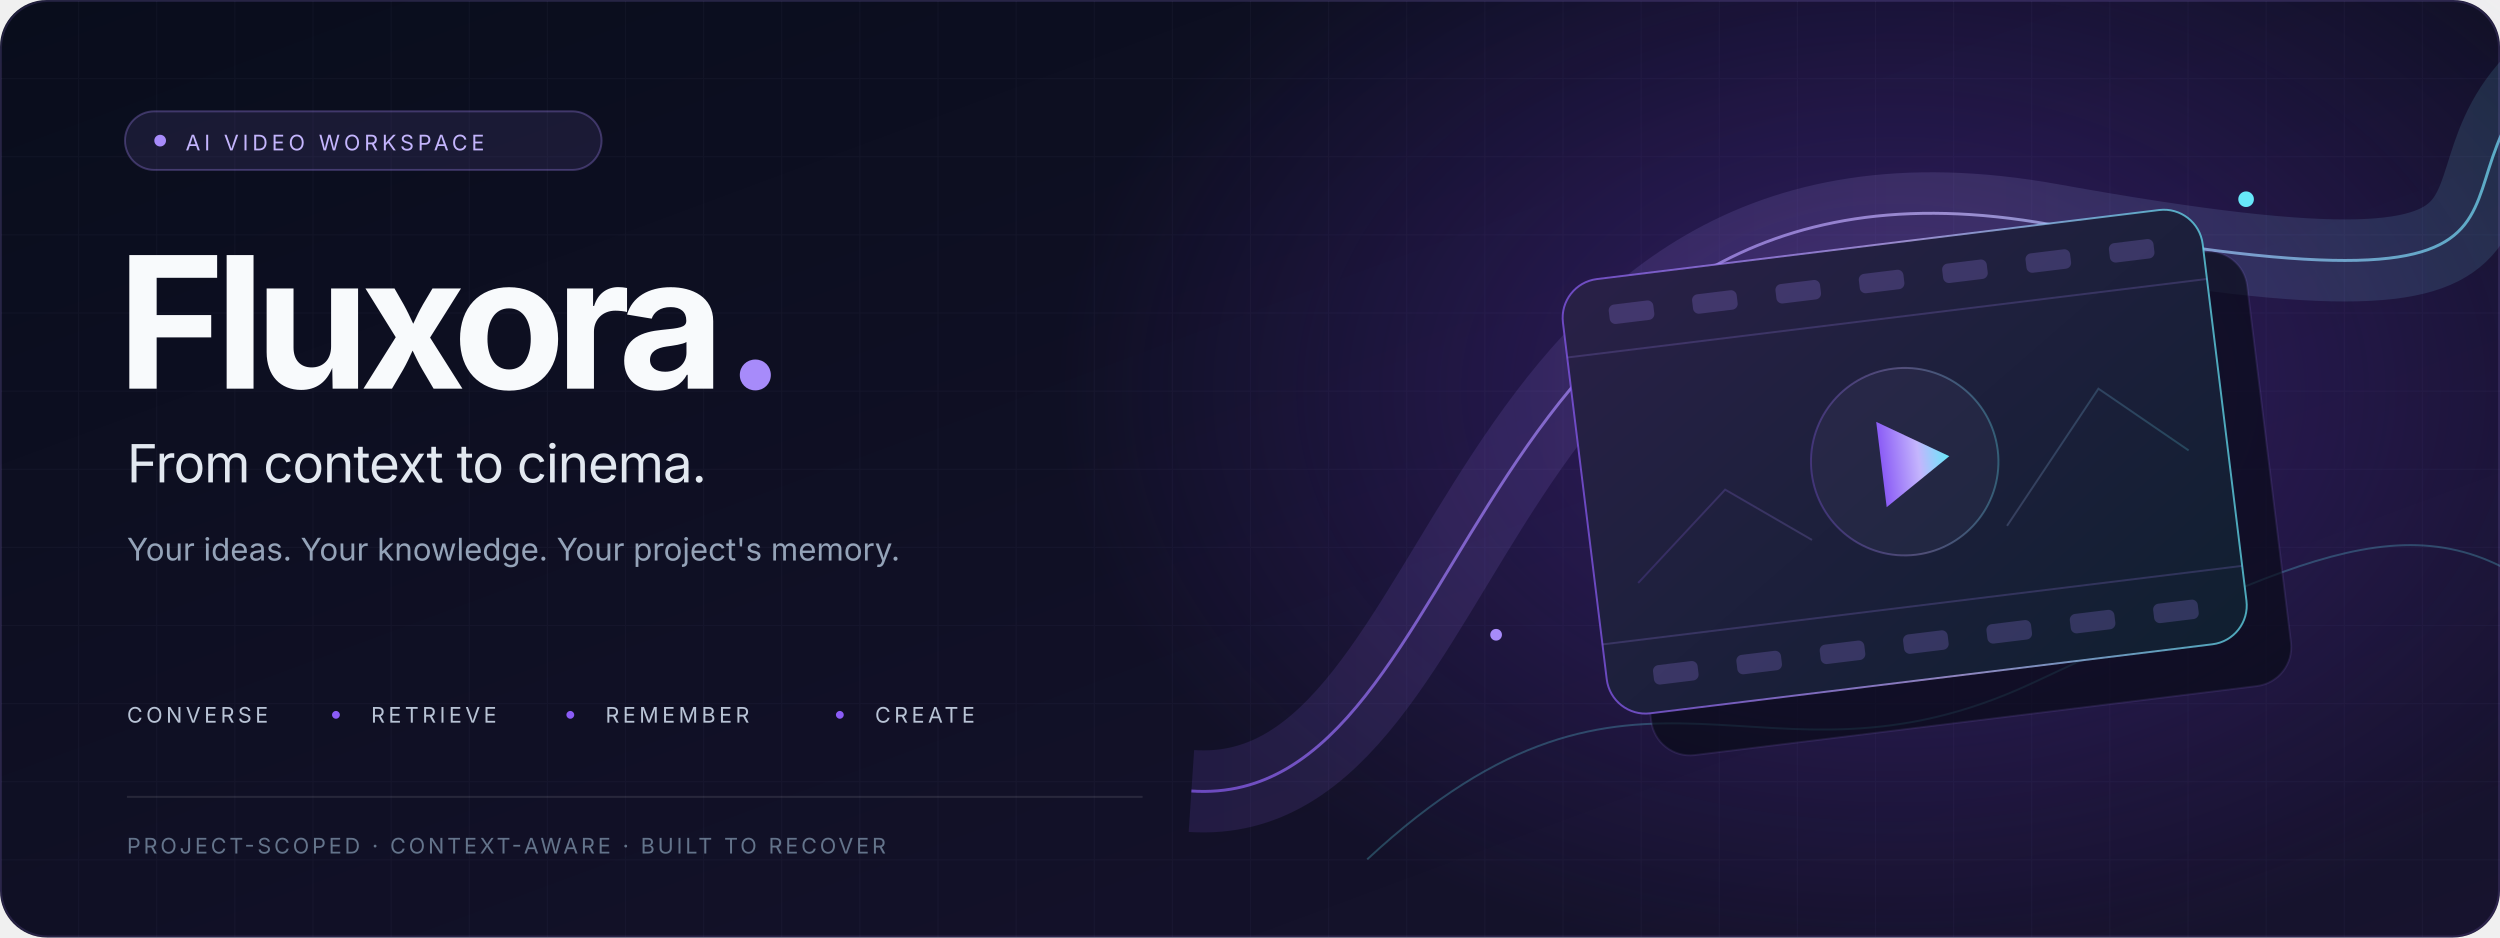
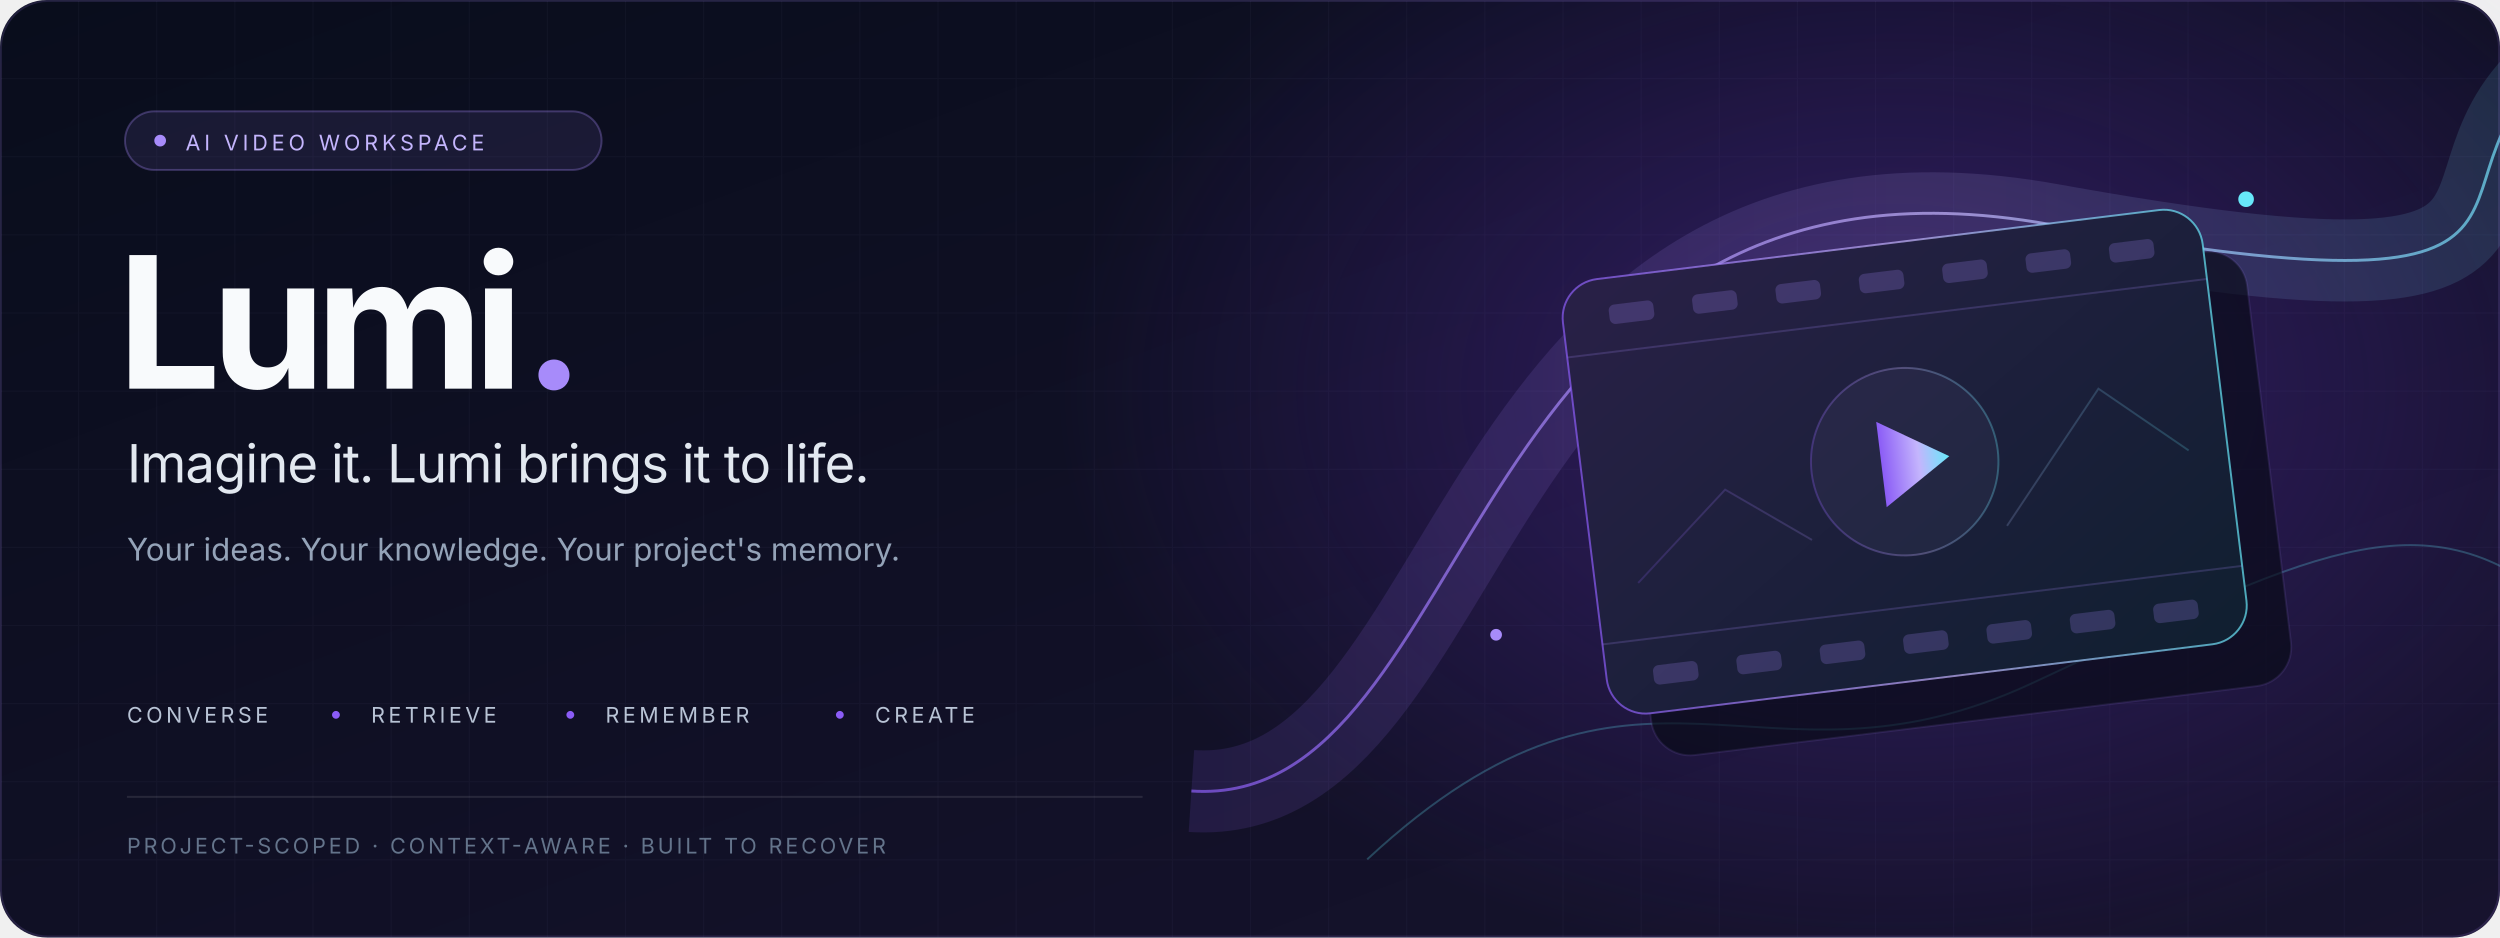
<svg xmlns="http://www.w3.org/2000/svg" width="768" height="288" viewBox="0 0 1280 480" role="img" aria-labelledby="title desc">
  <defs>
    <linearGradient id="bg" x2="1" y2="1">
      <stop stop-color="#090d1c" />
      <stop offset="1" stop-color="#17132e" />
    </linearGradient>
    <linearGradient id="line">
      <stop stop-color="#8b5cf6" />
      <stop offset=".55" stop-color="#c4b5fd" />
      <stop offset="1" stop-color="#67e8f9" />
    </linearGradient>
    <linearGradient id="frame" x2="1" y2="1">
      <stop stop-color="#292047" />
      <stop offset="1" stop-color="#101f30" />
    </linearGradient>
    <radialGradient id="glow">
      <stop stop-color="#7c3aed" stop-opacity=".32" />
      <stop offset="1" stop-color="#7c3aed" stop-opacity="0" />
    </radialGradient>
    <pattern id="grid" width="40" height="40" patternUnits="userSpaceOnUse">
      <path d="M40 0H0V40" fill="none" stroke="#c4b5fd" stroke-opacity=".035" />
    </pattern>
  </defs>
  <rect width="1280" height="480" rx="24" fill="url(#bg)" />
  <rect width="1280" height="480" rx="24" fill="url(#grid)" />
  <ellipse cx="970" cy="200" rx="430" ry="300" fill="url(#glow)" />
  <path d="M610 405C760 415 745 60 1050 115S1220 90 1320 25" fill="none" stroke="url(#line)" stroke-opacity=".13" stroke-width="42" />
  <path d="M610 405C760 415 745 60 1050 115S1220 90 1320 25" fill="none" stroke="url(#line)" stroke-opacity=".7" stroke-width="1.5" />
  <path d="M700 440C840 310 900 415 1040 350S1240 250 1310 310" fill="none" stroke="#67e8f9" stroke-opacity=".25" />
  <g font-family="Inter, -apple-system, BlinkMacSystemFont, 'Segoe UI', sans-serif">
    <rect x="64" y="57" width="244" height="30" rx="15" fill="#a78bfa" fill-opacity=".1" stroke="#a78bfa" stroke-opacity=".3" />
    <circle cx="82" cy="72" r="3" fill="#a78bfa" />
    <text x="95" y="77" fill="#c4b5fd" font-size="11" letter-spacing="2">AI VIDEO WORKSPACE</text>
-     <text x="60" y="199" fill="#f8fafc" font-size="94" font-weight="750" letter-spacing="-5">Fluxora<tspan fill="#a78bfa">.</tspan>
+     <text x="60" y="199" fill="#f8fafc" font-size="94" font-weight="750" letter-spacing="-5">Lumi<tspan fill="#a78bfa">.</tspan>
    </text>
-     <text x="65" y="247" fill="#e2e8f0" font-size="27" letter-spacing="-.5">From context to cinema.</text>
+     <text x="65" y="247" fill="#e2e8f0" font-size="27" letter-spacing="-.5">Imagine it. Lumi brings it to life.</text>
    <text x="65" y="287" fill="#94a3b8" font-size="16">Your ideas. Your knowledge. Your project's memory.</text>
    <g fill="#b8c3d5" font-size="11" letter-spacing="1.8">
      <text x="65" y="370">CONVERSE</text>
      <text x="190" y="370">RETRIEVE</text>
      <text x="310" y="370">REMEMBER</text>
      <text x="448" y="370">CREATE</text>
    </g>
    <g fill="#8b5cf6">
      <circle cx="172" cy="366" r="2" />
      <circle cx="292" cy="366" r="2" />
      <circle cx="430" cy="366" r="2" />
    </g>
    <path d="M65 408H585" stroke="#fff" stroke-opacity=".1" />
    <text x="65" y="437" fill="#64748b" font-size="11" letter-spacing="1.5">PROJECT-SCOPED · CONTEXT-AWARE · BUILT TO RECOVER</text>
  </g>
  <g transform="translate(810 125) rotate(-7 160 110)">
    <rect x="20" y="24" width="330" height="224" rx="20" fill="#070a15" fill-opacity=".65" stroke="#a78bfa" stroke-opacity=".12" />
    <rect width="330" height="224" rx="20" fill="url(#frame)" stroke="url(#line)" stroke-opacity=".7" />
    <path d="M0 38H330M0 186H330" stroke="#a78bfa" stroke-opacity=".2" />
    <g fill="#a78bfa" fill-opacity=".22">
      <rect x="24" y="14" width="23" height="10" rx="3" />
      <rect x="67" y="14" width="23" height="10" rx="3" />
      <rect x="110" y="14" width="23" height="10" rx="3" />
      <rect x="153" y="14" width="23" height="10" rx="3" />
      <rect x="196" y="14" width="23" height="10" rx="3" />
      <rect x="239" y="14" width="23" height="10" rx="3" />
      <rect x="282" y="14" width="23" height="10" rx="3" />
      <rect x="24" y="200" width="23" height="10" rx="3" />
      <rect x="67" y="200" width="23" height="10" rx="3" />
      <rect x="110" y="200" width="23" height="10" rx="3" />
      <rect x="153" y="200" width="23" height="10" rx="3" />
      <rect x="196" y="200" width="23" height="10" rx="3" />
      <rect x="239" y="200" width="23" height="10" rx="3" />
      <rect x="282" y="200" width="23" height="10" rx="3" />
    </g>
    <circle cx="165" cy="112" r="48" fill="#c4b5fd" fill-opacity=".05" stroke="url(#line)" stroke-opacity=".3" />
    <path d="M153 90L188 112L153 134Z" fill="url(#line)" />
    <path d="M22 157L72 115L113 146M213 151L268 87L310 124" fill="none" stroke="url(#line)" stroke-opacity=".2" />
  </g>
  <circle cx="1150" cy="102" r="4" fill="#67e8f9" />
  <circle cx="766" cy="325" r="3" fill="#a78bfa" />
  <rect x=".5" y=".5" width="1279" height="479" rx="24" fill="none" stroke="#a78bfa" stroke-opacity=".15" />
</svg>
